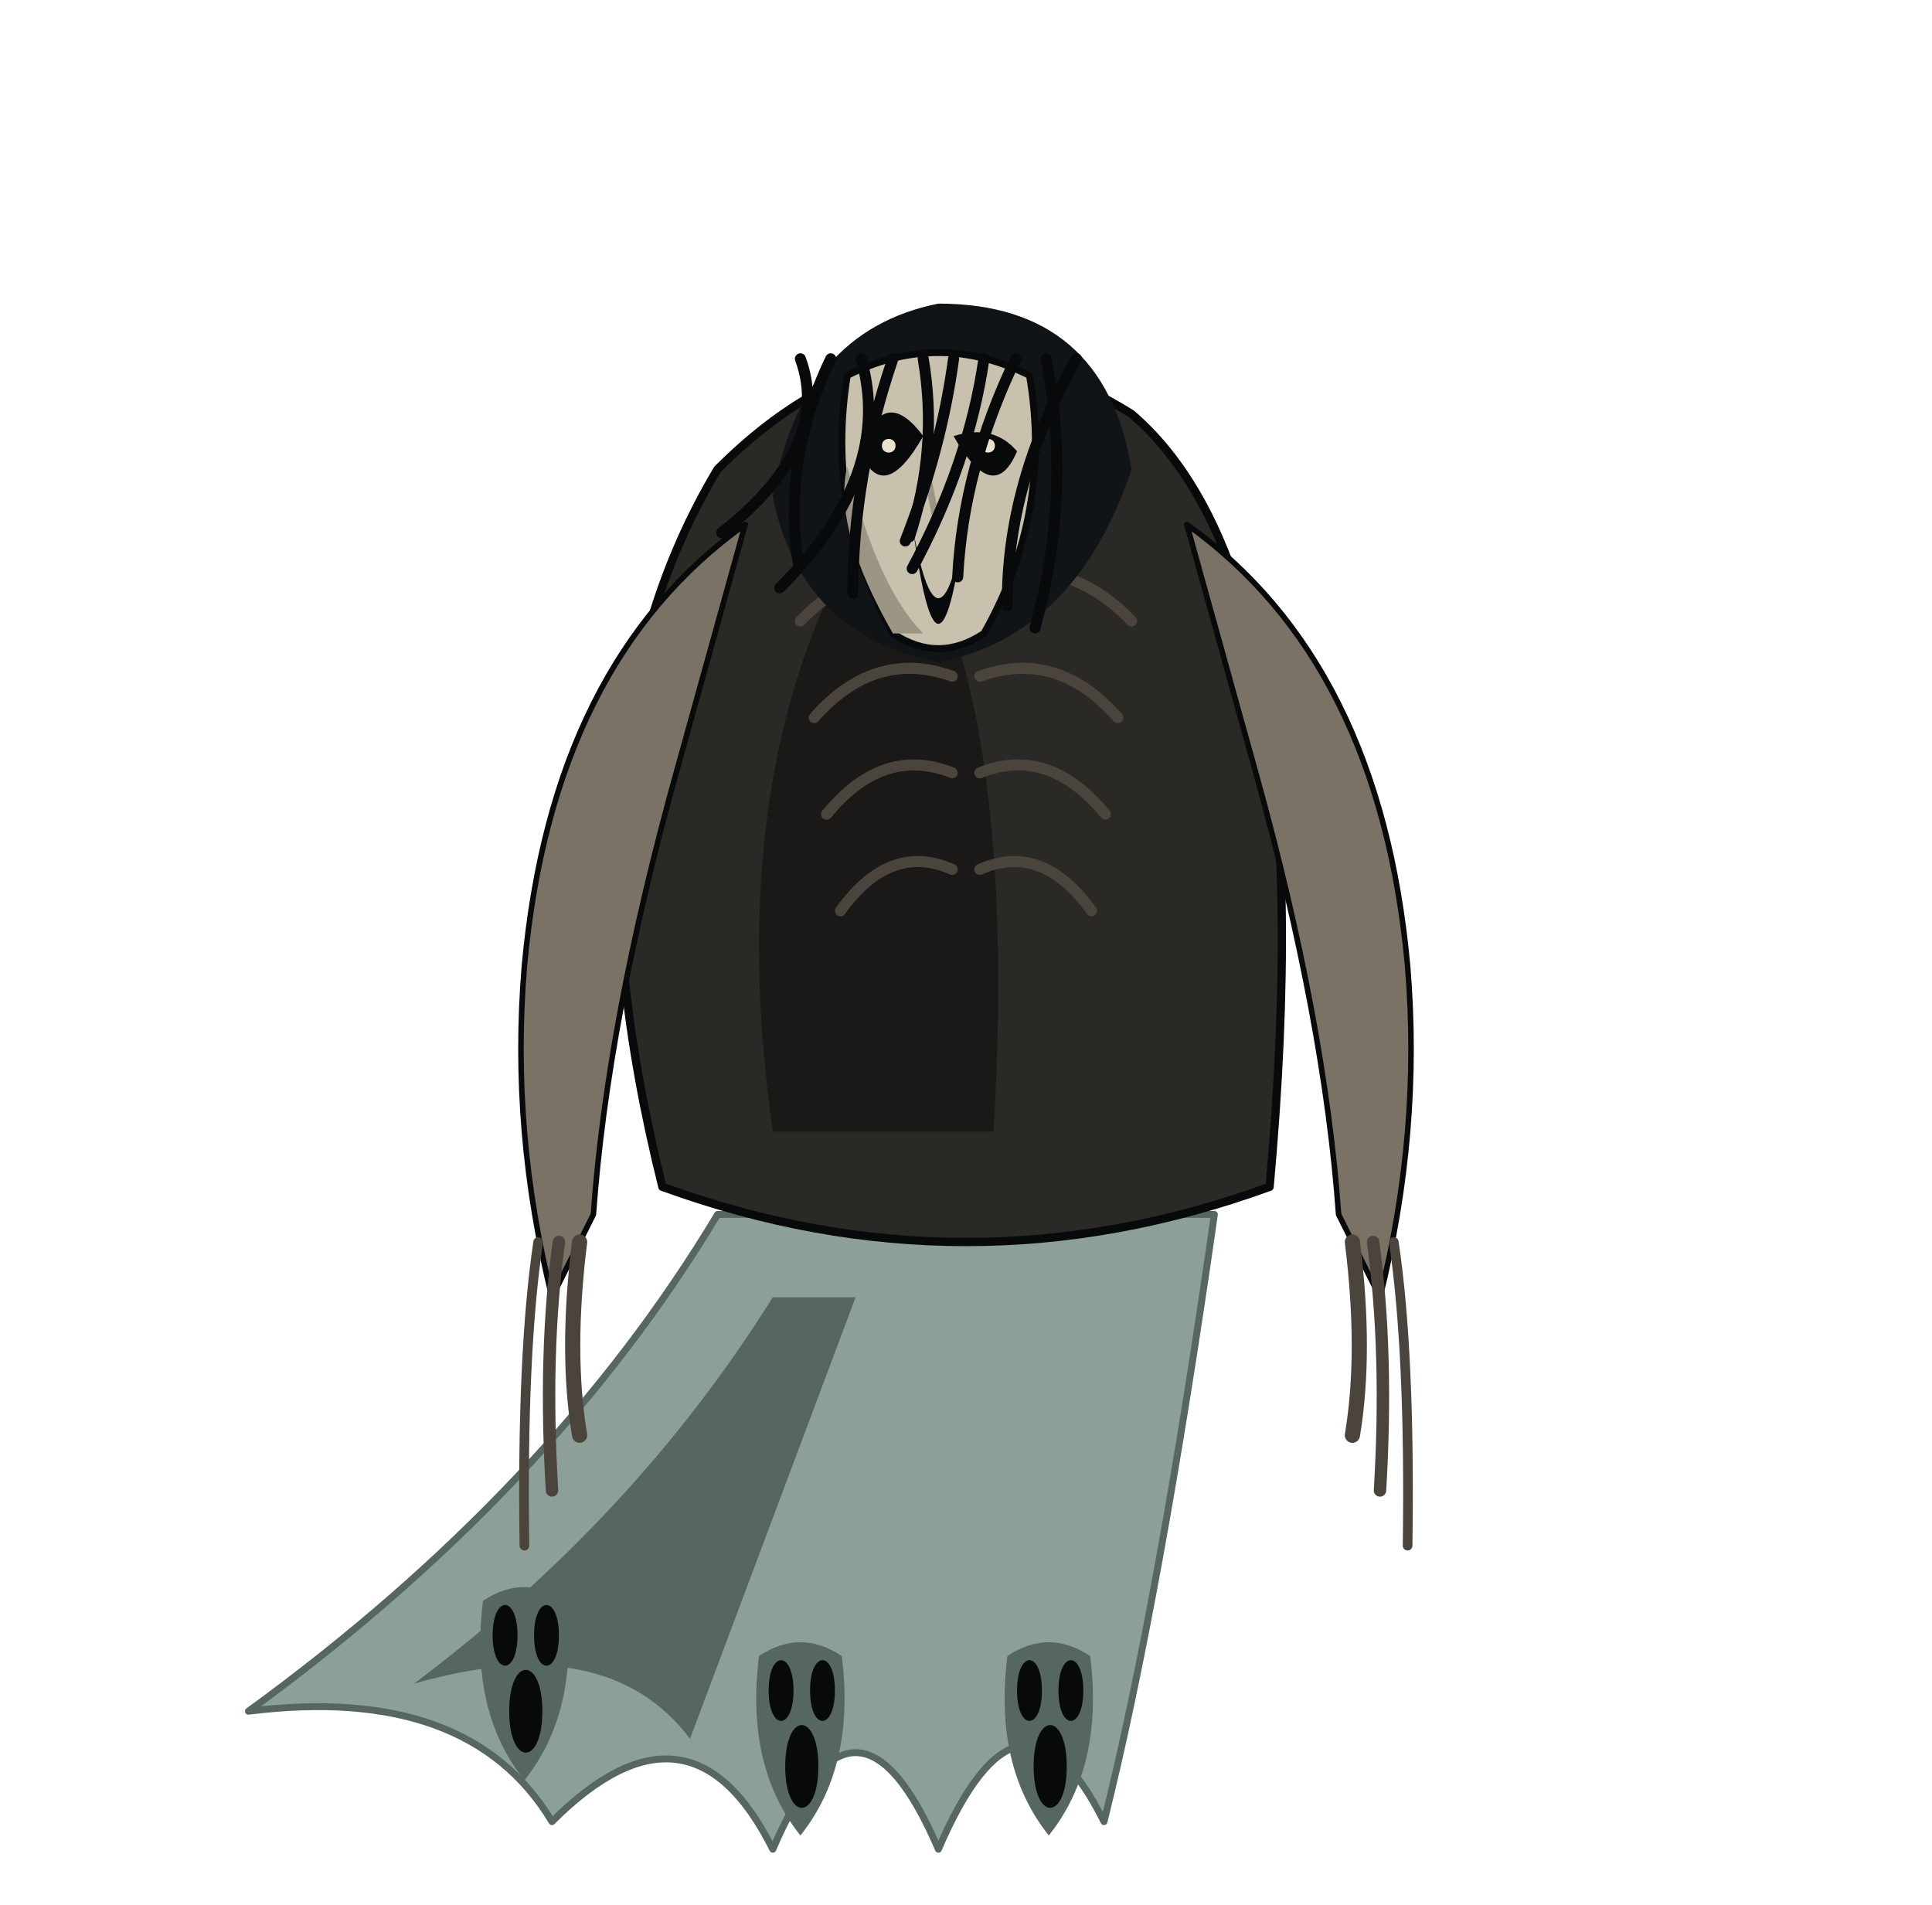
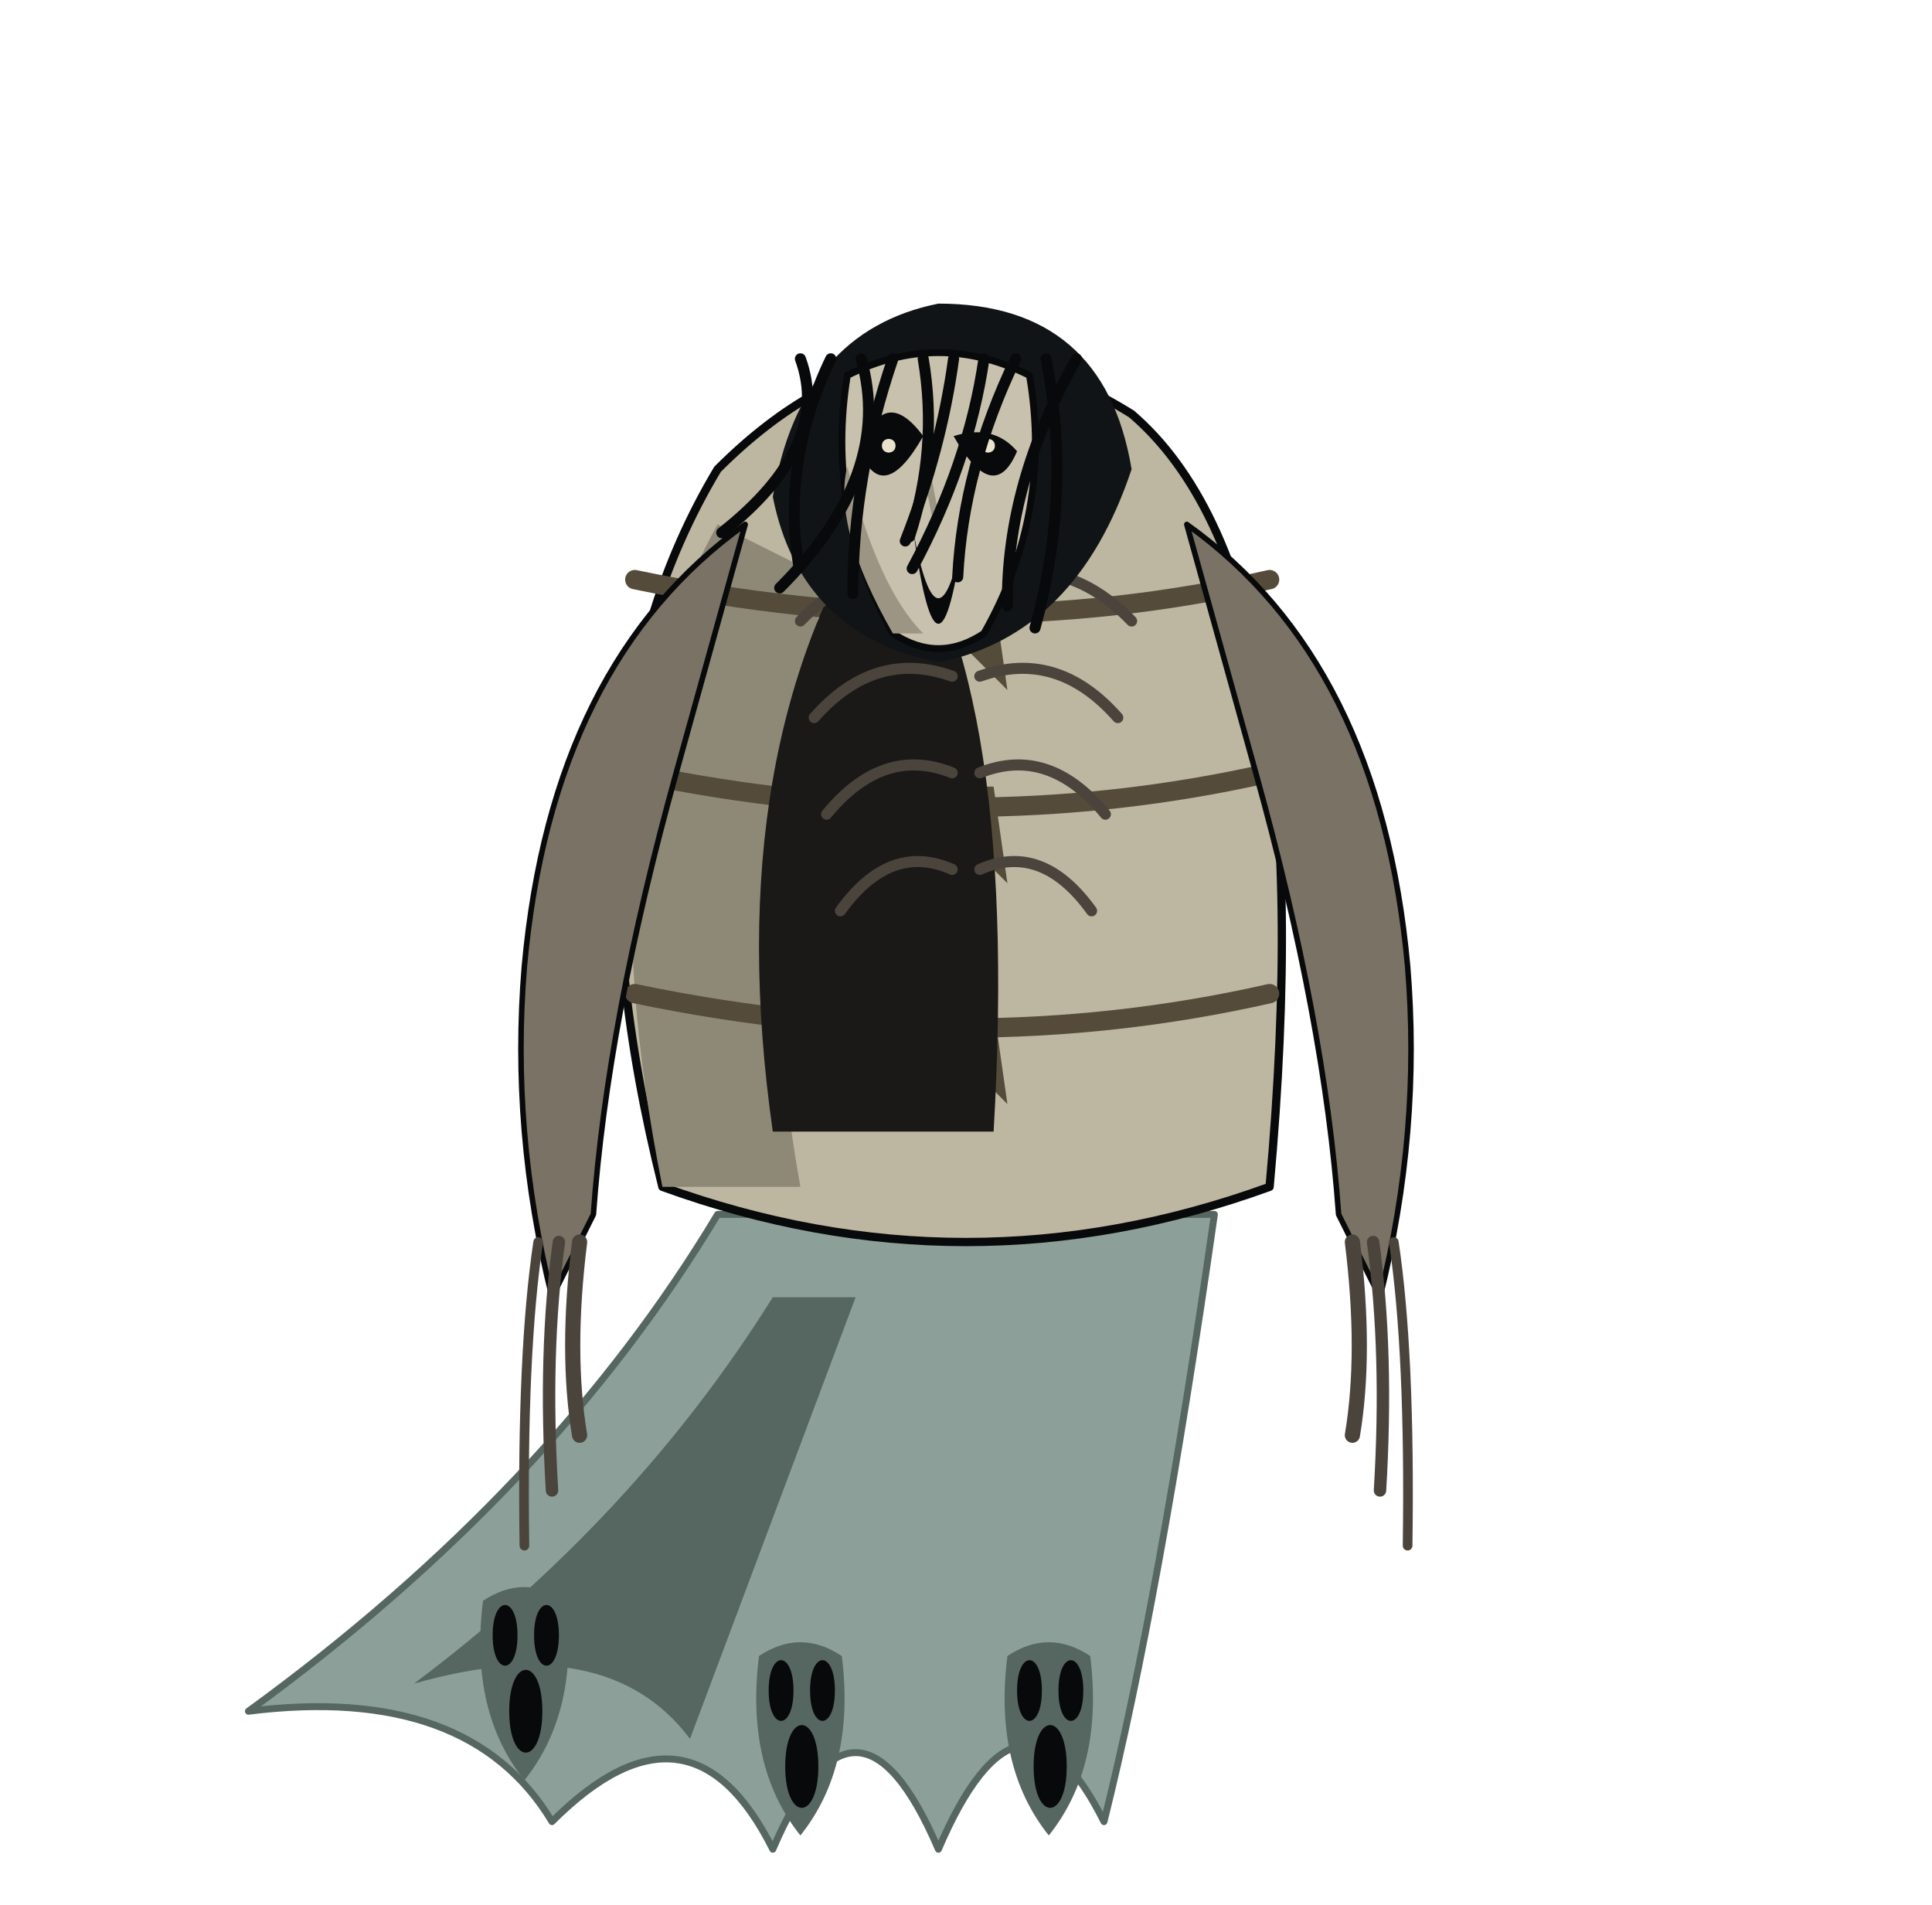
<svg xmlns="http://www.w3.org/2000/svg" viewBox="-70 -134 140 138">
  <g id="root" stroke-linecap="round" stroke-linejoin="round" />
  <g id="trail" stroke-linecap="round" stroke-linejoin="round">
    <path d="M-18 -46 Q-30 -26 -52 -10 Q-36 -12 -30 -2 Q-20 -12 -14 0 Q-8 -14 -2 0 Q4 -14 10 -2 Q14 -18 18 -46Z" fill="#8C9F99" stroke="#566661" stroke-width="0.5" />
    <path d="M-14 -40 Q-24 -24 -40 -12 Q-26 -16 -20 -8 Q-14 -24 -8 -40Z" fill="#566661" stroke="none" stroke-width="0.6" />
    <path d="M-35 -18 Q-32 -20 -29 -18 Q-28 -10 -32 -5 Q-36 -10 -35 -18Z" fill="#566661" stroke="none" stroke-width="0.6" />
    <path d="M-34.3 -15.5 C-34.3 -18.433 -32.5 -18.433 -32.5 -15.5 C-32.5 -12.567 -34.3 -12.567 -34.3 -15.5Z" fill="#08090A" stroke="none" stroke-width="0.6" />
    <path d="M-31.3 -15.5 C-31.3 -18.433 -29.5 -18.433 -29.5 -15.5 C-29.5 -12.567 -31.3 -12.567 -31.3 -15.5Z" fill="#08090A" stroke="none" stroke-width="0.6" />
    <path d="M-33.1 -10 C-33.1 -13.999 -30.7 -13.999 -30.7 -10 C-30.7 -6.001 -33.1 -6.001 -33.1 -10Z" fill="#08090A" stroke="none" stroke-width="0.6" />
    <path d="M-15 -14 Q-12 -16 -9 -14 Q-8 -6 -12 -1 Q-16 -6 -15 -14Z" fill="#566661" stroke="none" stroke-width="0.6" />
    <path d="M-14.3 -11.5 C-14.3 -14.433 -12.5 -14.433 -12.5 -11.5 C-12.5 -8.567 -14.3 -8.567 -14.3 -11.5Z" fill="#08090A" stroke="none" stroke-width="0.6" />
    <path d="M-11.3 -11.5 C-11.3 -14.433 -9.5 -14.433 -9.5 -11.5 C-9.5 -8.567 -11.3 -8.567 -11.3 -11.5Z" fill="#08090A" stroke="none" stroke-width="0.6" />
    <path d="M-13.1 -6 C-13.1 -9.999 -10.7 -9.999 -10.7 -6 C-10.7 -2.001 -13.1 -2.001 -13.1 -6Z" fill="#08090A" stroke="none" stroke-width="0.6" />
    <path d="M3 -14 Q6 -16 9 -14 Q10 -6 6 -1 Q2 -6 3 -14Z" fill="#566661" stroke="none" stroke-width="0.6" />
    <path d="M3.7 -11.5 C3.7 -14.433 5.5 -14.433 5.5 -11.5 C5.5 -8.567 3.7 -8.567 3.7 -11.5Z" fill="#08090A" stroke="none" stroke-width="0.6" />
    <path d="M6.7 -11.5 C6.7 -14.433 8.5 -14.433 8.5 -11.5 C8.5 -8.567 6.7 -8.567 6.7 -11.5Z" fill="#08090A" stroke="none" stroke-width="0.6" />
    <path d="M4.9 -6 C4.9 -9.999 7.3 -9.999 7.3 -6 C7.3 -2.001 4.9 -2.001 4.9 -6Z" fill="#08090A" stroke="none" stroke-width="0.6" />
  </g>
  <g id="body" stroke-linecap="round" stroke-linejoin="round">
-     <path d="M-22 -48 Q-30 -80 -18 -100 Q-4 -114 12 -104 Q26 -92 22 -48 Q0 -40 -22 -48Z" fill="#2B2925" stroke="#08090A" stroke-width="0.6" />
+     <path d="M-22 -48 Q-30 -80 -18 -100 Q-4 -114 12 -104 Q26 -92 22 -48 Q0 -40 -22 -48Z" fill="#BDB6A1" stroke="#08090A" stroke-width="0.6" />
+     <path d="M-22 -48 Q-28 -78 -18 -96 L-10 -92 Q-16 -70 -12 -48Z" fill="#8E8876" stroke="none" stroke-width="0.6" />
+     <path d="M-24 -92 Q0 -87 22 -92" fill="none" stroke="#544B3A" stroke-width="1.4" />
+     <path d="M-24 -78 Q0 -73 22 -78" fill="none" stroke="#544B3A" stroke-width="1.4" />
+     <path d="M-24 -62 Q0 -57 22 -62" fill="none" stroke="#544B3A" stroke-width="1.4" />
+     <path d="M-2 -91 L2 -91 3 -84 0 -87 -3 -84Z" fill="#544B3A" stroke="none" stroke-width="0.6" />
+     <path d="M-2 -77 L2 -77 3 -70 0 -73 -3 -70Z" fill="#544B3A" stroke="none" stroke-width="0.6" />
+     <path d="M-2 -61 L2 -61 3 -54 0 -57 -3 -54Z" fill="#544B3A" stroke="none" stroke-width="0.6" />
    <path d="M-14 -52 Q-18 -80 -6 -98 Q4 -86 2 -52Z" fill="#1A1917" stroke="none" stroke-width="0.6" />
    <path d="M-1 -92 Q-7.2 -94 -12 -89 M1 -92 Q7.2 -94 12 -89" fill="none" stroke="#4A443C" stroke-width="0.8" />
    <path d="M-1 -85 Q-6.6 -87 -11 -82 M1 -85 Q6.6 -87 11 -82" fill="none" stroke="#4A443C" stroke-width="0.8" />
    <path d="M-1 -78 Q-6 -80 -10.1 -75 M1 -78 Q6 -80 10.1 -75" fill="none" stroke="#4A443C" stroke-width="0.8" />
    <path d="M-1 -71 Q-5.5 -73 -9.1 -68 M1 -71 Q5.5 -73 9.1 -68" fill="none" stroke="#4A443C" stroke-width="0.8" />
  </g>
  <g id="head" stroke-linecap="round" stroke-linejoin="round">
    <path d="M-14 -98 Q-12 -110 -2 -112 Q10 -112 12 -100 Q8 -88 -2 -86 Q-12 -88 -14 -98Z" fill="#111416" stroke="none" stroke-width="0.6" />
    <path d="M-8.6 -106.8 Q-2 -110.1 4.6 -106.8 Q6.3 -96.9 1.3 -88.1 Q-2 -85.9 -5.3 -88.1 Q-10.2 -96.9 -8.6 -106.8Z" fill="#C8C1AD" stroke="#08090A" stroke-width="0.5" />
    <path d="M-8.6 -100.2 Q-6.4 -91.4 -3.1 -88.1 L-5.3 -88.1 Q-9.7 -95.8 -8.6 -100.2Z" fill="#9C9583" stroke="none" stroke-width="0.6" />
    <path d="M-3.1 -102.4 Q-6 -106.3 -7.7 -101.3 Q-6 -97.3 -3.1 -102.4Z" fill="#08090A" stroke="none" stroke-width="0.6" />
    <path d="M-6.095 -101.7 C-6.095 -102.36 -5.105 -102.36 -5.105 -101.7 C-5.105 -101.04 -6.095 -101.04 -6.095 -101.7Z" fill="#E9E3CC" stroke="none" stroke-width="0.6" />
    <path d="M-0.9 -102.4 Q2 -103.3 3.7 -101.3 Q2 -97.3 -0.9 -102.4Z" fill="#08090A" stroke="none" stroke-width="0.6" />
    <path d="M1.105 -101.7 C1.105 -102.36 2.095 -102.36 2.095 -101.7 C2.095 -101.04 1.105 -101.04 1.105 -101.7Z" fill="#E9E3CC" stroke="none" stroke-width="0.6" />
    <path d="M-3.8 -95.4 Q-2 -85.9 -0.2 -95.4 Q-2 -82.2 -3.8 -95.4Z" fill="#08090A" stroke="none" stroke-width="0.6" />
    <path d="M-2.7 -99.1 L-2.2 -96.5" fill="none" stroke="#9C9583" stroke-width="0.5" />
    <path d="M-12 -108 Q-9.7 -101.7 -17.7 -95.4" fill="none" stroke="#08090A" stroke-width="0.8" />
    <path d="M-9.8 -108 Q-13.4 -100.5 -12.1 -92.9" fill="none" stroke="#08090A" stroke-width="0.8" />
    <path d="M-7.6 -108 Q-5.2 -99.7 -13.5 -91.4" fill="none" stroke="#08090A" stroke-width="0.8" />
    <path d="M-5.3 -108 Q-8.2 -99.5 -8.2 -91" fill="none" stroke="#08090A" stroke-width="0.8" />
    <path d="M-3.1 -108 Q-2 -101.5 -4.1 -95.1" fill="none" stroke="#08090A" stroke-width="0.8" />
    <path d="M-0.9 -108 Q-1.8 -101.4 -4.4 -94.8" fill="none" stroke="#08090A" stroke-width="0.8" />
    <path d="M1.3 -108 Q0.2 -100.4 -3.9 -92.8" fill="none" stroke="#08090A" stroke-width="0.8" />
    <path d="M3.6 -108 Q-0.2 -100.1 -0.6 -92.2" fill="none" stroke="#08090A" stroke-width="0.8" />
    <path d="M5.8 -108 Q7.7 -98.3 5 -88.5" fill="none" stroke="#08090A" stroke-width="0.8" />
    <path d="M8 -108 Q2.9 -99 3 -90.1" fill="none" stroke="#08090A" stroke-width="0.8" />
  </g>
  <g id="l-arm" stroke-linecap="round" stroke-linejoin="round">
    <path d="M-16 -96 Q-30 -86 -32 -64 Q-33 -52 -30 -40 L-27 -46 Q-26 -60 -21 -78Z" fill="#7A7265" stroke="#08090A" stroke-width="0.4" />
    <path d="M-28 -44 Q-29 -36 -28 -30" fill="none" stroke="#4A443C" stroke-width="1.1" />
    <path d="M-29.5 -44 Q-30.6 -36 -30 -26" fill="none" stroke="#4A443C" stroke-width="0.9" />
    <path d="M-31 -44 Q-32.2 -36 -32 -22" fill="none" stroke="#4A443C" stroke-width="0.7" />
  </g>
  <g id="r-arm" stroke-linecap="round" stroke-linejoin="round">
    <path d="M16 -96 Q30 -86 32 -64 Q33 -52 30 -40 L27 -46 Q26 -60 21 -78Z" fill="#7A7265" stroke="#08090A" stroke-width="0.4" />
    <path d="M28 -44 Q29 -36 28 -30" fill="none" stroke="#4A443C" stroke-width="1.1" />
    <path d="M29.5 -44 Q30.6 -36 30 -26" fill="none" stroke="#4A443C" stroke-width="0.9" />
    <path d="M31 -44 Q32.2 -36 32 -22" fill="none" stroke="#4A443C" stroke-width="0.7" />
  </g>
</svg>
